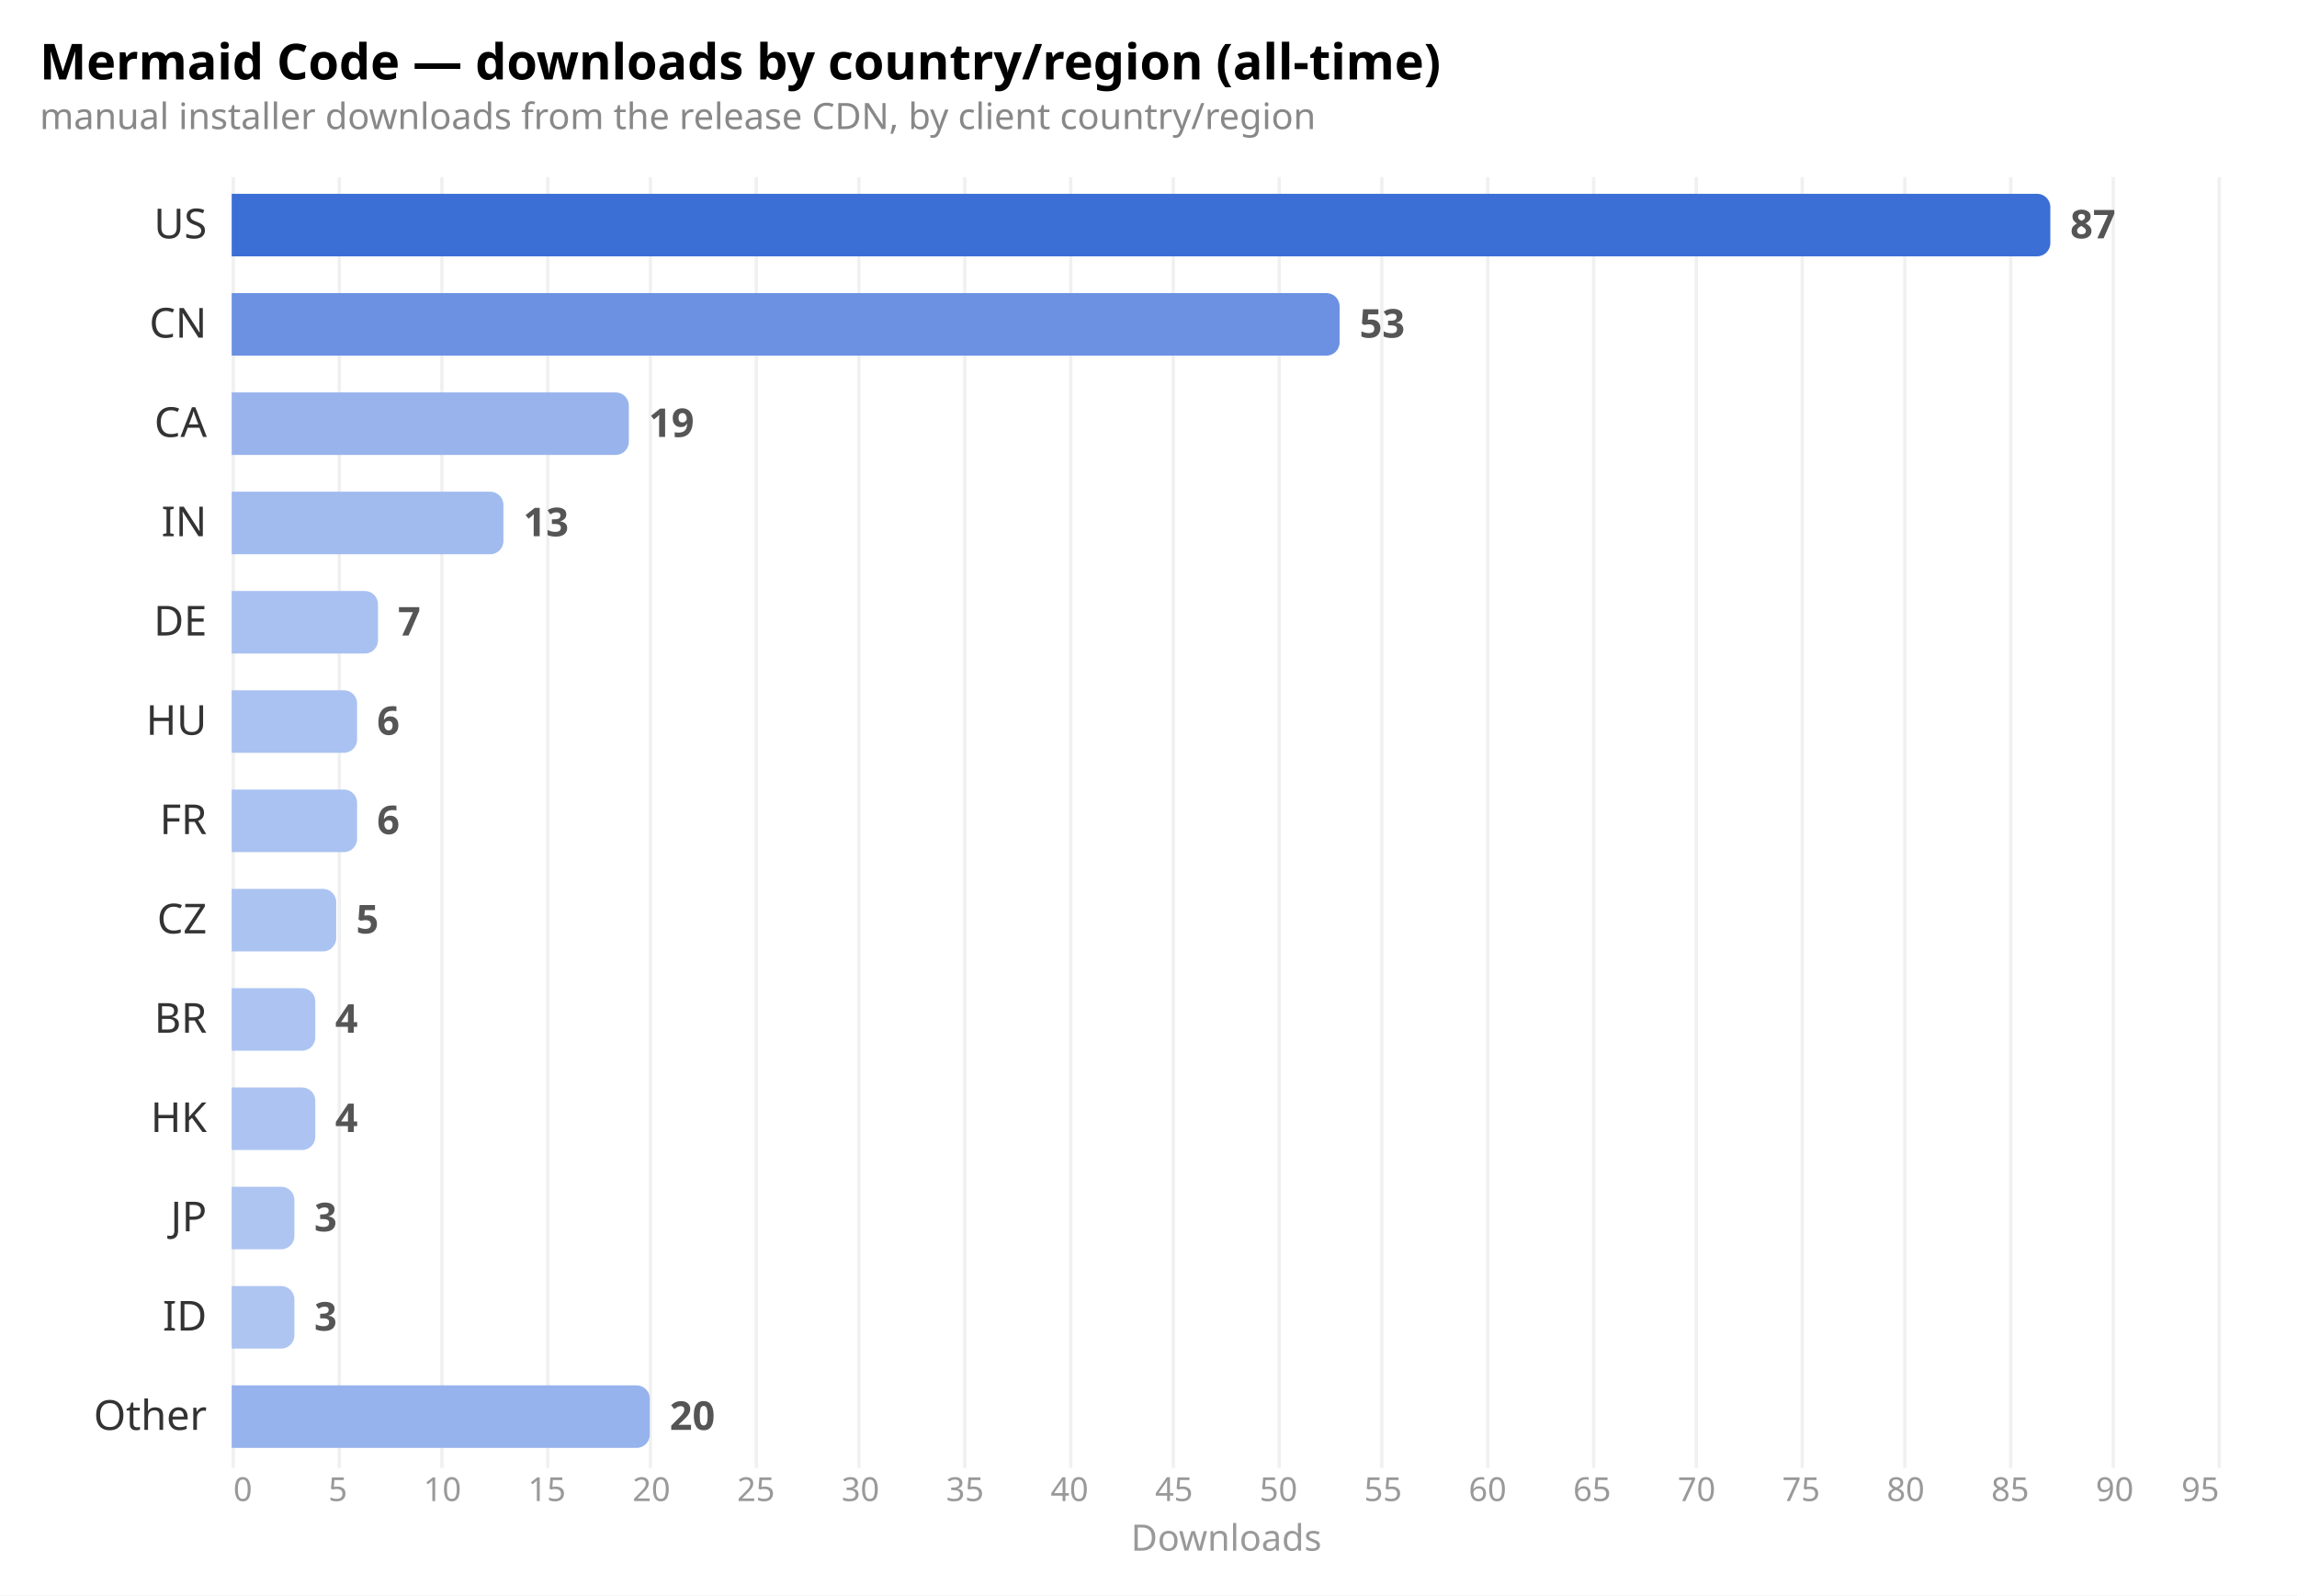
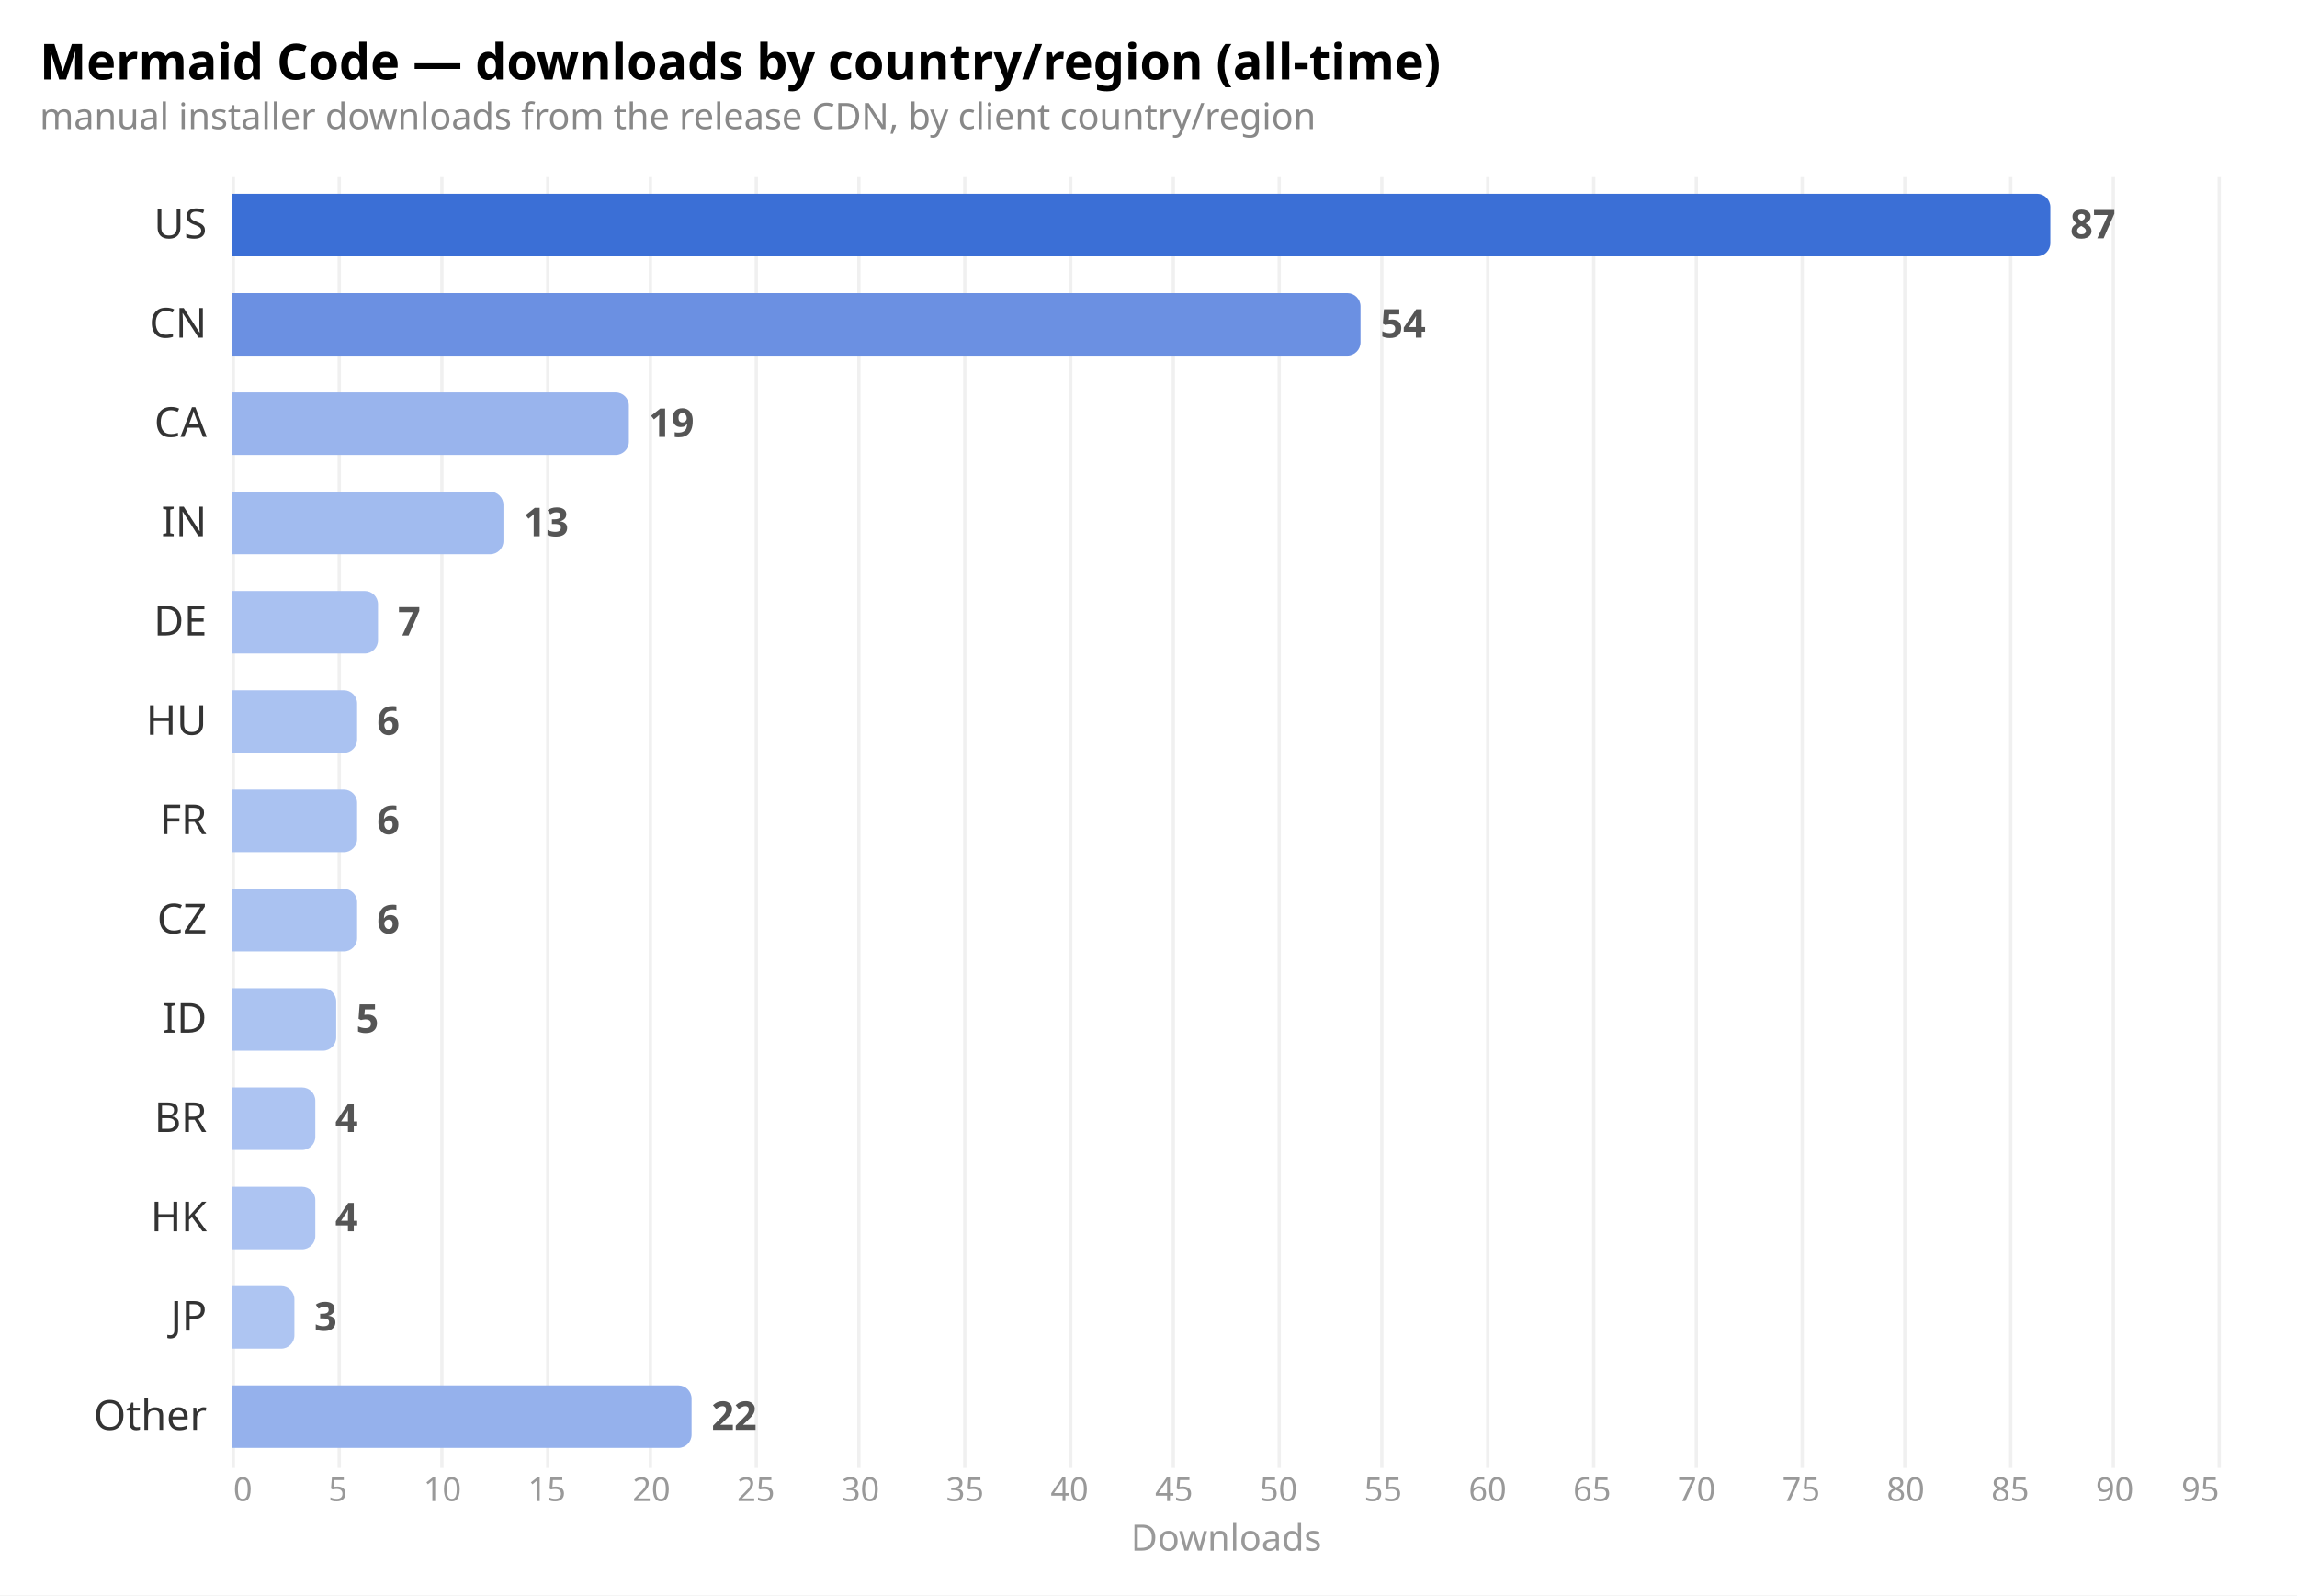
<svg xmlns="http://www.w3.org/2000/svg" version="1.1" class="marks" width="694" height="482" viewBox="0 0 694 482">
  <rect width="694" height="482" fill="white" />
  <g fill="none" stroke-miterlimit="4" transform="translate(70,53)">
    <g class="mark-group role-frame root" role="graphics-object" aria-roledescription="group mark container">
      <g transform="translate(0,0)">
        <path class="background" aria-hidden="true" d="M0,0h600v390h-600Z" />
        <g>
          <g class="mark-group role-axis" aria-hidden="true">
            <g transform="translate(0.5,390.5)">
              <path class="background" aria-hidden="true" d="M0,0h0v0h0Z" pointer-events="none" />
              <g>
                <g class="mark-rule role-axis-grid" pointer-events="none">
                  <line transform="translate(0,0)" x2="0" y2="-390" stroke="#f0f0f0" stroke-width="1" opacity="1" />
                  <line transform="translate(32,0)" x2="0" y2="-390" stroke="#f0f0f0" stroke-width="1" opacity="1" />
                  <line transform="translate(63,0)" x2="0" y2="-390" stroke="#f0f0f0" stroke-width="1" opacity="1" />
                  <line transform="translate(95,0)" x2="0" y2="-390" stroke="#f0f0f0" stroke-width="1" opacity="1" />
                  <line transform="translate(126,0)" x2="0" y2="-390" stroke="#f0f0f0" stroke-width="1" opacity="1" />
                  <line transform="translate(158,0)" x2="0" y2="-390" stroke="#f0f0f0" stroke-width="1" opacity="1" />
                  <line transform="translate(189,0)" x2="0" y2="-390" stroke="#f0f0f0" stroke-width="1" opacity="1" />
                  <line transform="translate(221,0)" x2="0" y2="-390" stroke="#f0f0f0" stroke-width="1" opacity="1" />
                  <line transform="translate(253,0)" x2="0" y2="-390" stroke="#f0f0f0" stroke-width="1" opacity="1" />
                  <line transform="translate(284,0)" x2="0" y2="-390" stroke="#f0f0f0" stroke-width="1" opacity="1" />
                  <line transform="translate(316,0)" x2="0" y2="-390" stroke="#f0f0f0" stroke-width="1" opacity="1" />
                  <line transform="translate(347,0)" x2="0" y2="-390" stroke="#f0f0f0" stroke-width="1" opacity="1" />
                  <line transform="translate(379,0)" x2="0" y2="-390" stroke="#f0f0f0" stroke-width="1" opacity="1" />
                  <line transform="translate(411,0)" x2="0" y2="-390" stroke="#f0f0f0" stroke-width="1" opacity="1" />
                  <line transform="translate(442,0)" x2="0" y2="-390" stroke="#f0f0f0" stroke-width="1" opacity="1" />
                  <line transform="translate(474,0)" x2="0" y2="-390" stroke="#f0f0f0" stroke-width="1" opacity="1" />
                  <line transform="translate(505,0)" x2="0" y2="-390" stroke="#f0f0f0" stroke-width="1" opacity="1" />
                  <line transform="translate(537,0)" x2="0" y2="-390" stroke="#f0f0f0" stroke-width="1" opacity="1" />
                  <line transform="translate(568,0)" x2="0" y2="-390" stroke="#f0f0f0" stroke-width="1" opacity="1" />
                  <line transform="translate(600,0)" x2="0" y2="-390" stroke="#f0f0f0" stroke-width="1" opacity="1" />
                </g>
              </g>
              <path class="foreground" aria-hidden="true" d="" pointer-events="none" display="none" />
            </g>
          </g>
          <g class="mark-group role-axis" role="graphics-symbol" aria-roledescription="axis" aria-label="X-axis titled 'Downloads' for a linear scale with values from 0 to 95">
            <g transform="translate(0.5,390.5)">
              <path class="background" aria-hidden="true" d="M0,0h0v0h0Z" pointer-events="none" />
              <g>
                <g class="mark-text role-axis-label" pointer-events="none">
                  <text text-anchor="start" transform="translate(0,10)" font-family="sans-serif" font-size="10px" fill="#999" opacity="1">0</text>
                  <text text-anchor="middle" transform="translate(31.57895,10)" font-family="sans-serif" font-size="10px" fill="#999" opacity="1">5</text>
                  <text text-anchor="middle" transform="translate(63.15789,10)" font-family="sans-serif" font-size="10px" fill="#999" opacity="1">10</text>
                  <text text-anchor="middle" transform="translate(94.73684,10)" font-family="sans-serif" font-size="10px" fill="#999" opacity="1">15</text>
                  <text text-anchor="middle" transform="translate(126.3158,10)" font-family="sans-serif" font-size="10px" fill="#999" opacity="1">20</text>
                  <text text-anchor="middle" transform="translate(157.8947,10)" font-family="sans-serif" font-size="10px" fill="#999" opacity="1">25</text>
                  <text text-anchor="middle" transform="translate(189.4737,10)" font-family="sans-serif" font-size="10px" fill="#999" opacity="1">30</text>
                  <text text-anchor="middle" transform="translate(221.0526,10)" font-family="sans-serif" font-size="10px" fill="#999" opacity="1">35</text>
                  <text text-anchor="middle" transform="translate(252.6316,10)" font-family="sans-serif" font-size="10px" fill="#999" opacity="1">40</text>
                  <text text-anchor="middle" transform="translate(284.2105,10)" font-family="sans-serif" font-size="10px" fill="#999" opacity="1">45</text>
                  <text text-anchor="middle" transform="translate(315.7895,10)" font-family="sans-serif" font-size="10px" fill="#999" opacity="1">50</text>
                  <text text-anchor="middle" transform="translate(347.3684,10)" font-family="sans-serif" font-size="10px" fill="#999" opacity="1">55</text>
                  <text text-anchor="middle" transform="translate(378.9474,10)" font-family="sans-serif" font-size="10px" fill="#999" opacity="1">60</text>
                  <text text-anchor="middle" transform="translate(410.5263,10)" font-family="sans-serif" font-size="10px" fill="#999" opacity="1">65</text>
                  <text text-anchor="middle" transform="translate(442.1053,10)" font-family="sans-serif" font-size="10px" fill="#999" opacity="1">70</text>
                  <text text-anchor="middle" transform="translate(473.6842,10)" font-family="sans-serif" font-size="10px" fill="#999" opacity="1">75</text>
                  <text text-anchor="middle" transform="translate(505.2632,10)" font-family="sans-serif" font-size="10px" fill="#999" opacity="1">80</text>
                  <text text-anchor="middle" transform="translate(536.8421,10)" font-family="sans-serif" font-size="10px" fill="#999" opacity="1">85</text>
                  <text text-anchor="middle" transform="translate(568.4211,10)" font-family="sans-serif" font-size="10px" fill="#999" opacity="1">90</text>
                  <text text-anchor="end" transform="translate(600,10)" font-family="sans-serif" font-size="10px" fill="#999" opacity="1">95</text>
                </g>
                <g class="mark-text role-axis-title" pointer-events="none">
                  <text text-anchor="middle" transform="translate(300,25)" font-family="sans-serif" font-size="11px" font-weight="500" fill="#999" opacity="1">Downloads</text>
                </g>
              </g>
              <path class="foreground" aria-hidden="true" d="" pointer-events="none" display="none" />
            </g>
          </g>
          <g class="mark-group role-axis" role="graphics-symbol" aria-roledescription="axis" aria-label="Y-axis for a discrete scale with 13 values: US, CN, CA, IN, DE, ending with Other">
            <g transform="translate(0.5,0.5)">
              <path class="background" aria-hidden="true" d="M0,0h0v0h0Z" pointer-events="none" />
              <g>
                <g class="mark-text role-axis-label" pointer-events="none">
                  <text text-anchor="end" transform="translate(-8,18.5)" font-family="sans-serif" font-size="12.5px" font-weight="500" fill="#333" opacity="1">US</text>
                  <text text-anchor="end" transform="translate(-8,48.5)" font-family="sans-serif" font-size="12.5px" font-weight="500" fill="#333" opacity="1">CN</text>
                  <text text-anchor="end" transform="translate(-8,78.5)" font-family="sans-serif" font-size="12.5px" font-weight="500" fill="#333" opacity="1">CA</text>
                  <text text-anchor="end" transform="translate(-8,108.5)" font-family="sans-serif" font-size="12.5px" font-weight="500" fill="#333" opacity="1">IN</text>
                  <text text-anchor="end" transform="translate(-8,138.5)" font-family="sans-serif" font-size="12.5px" font-weight="500" fill="#333" opacity="1">DE</text>
                  <text text-anchor="end" transform="translate(-8,168.5)" font-family="sans-serif" font-size="12.5px" font-weight="500" fill="#333" opacity="1">HU</text>
                  <text text-anchor="end" transform="translate(-8,198.5)" font-family="sans-serif" font-size="12.5px" font-weight="500" fill="#333" opacity="1">FR</text>
                  <text text-anchor="end" transform="translate(-8,228.5)" font-family="sans-serif" font-size="12.5px" font-weight="500" fill="#333" opacity="1">CZ</text>
-                   <text text-anchor="end" transform="translate(-8,258.5)" font-family="sans-serif" font-size="12.5px" font-weight="500" fill="#333" opacity="1">BR</text>
-                   <text text-anchor="end" transform="translate(-8,288.5)" font-family="sans-serif" font-size="12.5px" font-weight="500" fill="#333" opacity="1">HK</text>
-                   <text text-anchor="end" transform="translate(-8,318.5)" font-family="sans-serif" font-size="12.5px" font-weight="500" fill="#333" opacity="1">JP</text>
-                   <text text-anchor="end" transform="translate(-8,348.5)" font-family="sans-serif" font-size="12.5px" font-weight="500" fill="#333" opacity="1">ID</text>
+                   <text text-anchor="end" transform="translate(-8,258.5)" font-family="sans-serif" font-size="12.5px" font-weight="500" fill="#333" opacity="1">ID</text>
+                   <text text-anchor="end" transform="translate(-8,288.5)" font-family="sans-serif" font-size="12.5px" font-weight="500" fill="#333" opacity="1">BR</text>
+                   <text text-anchor="end" transform="translate(-8,318.5)" font-family="sans-serif" font-size="12.5px" font-weight="500" fill="#333" opacity="1">HK</text>
+                   <text text-anchor="end" transform="translate(-8,348.5)" font-family="sans-serif" font-size="12.5px" font-weight="500" fill="#333" opacity="1">JP</text>
                  <text text-anchor="end" transform="translate(-8,378.5)" font-family="sans-serif" font-size="12.5px" font-weight="500" fill="#333" opacity="1">Other</text>
                </g>
              </g>
              <path class="foreground" aria-hidden="true" d="" pointer-events="none" display="none" />
            </g>
          </g>
          <g class="mark-group role-scope" role="graphics-object" aria-roledescription="group mark container">
            <g transform="translate(0,5.55)">
              <path class="background" aria-hidden="true" d="M0,0L545.474,0C547.681,0,549.474,1.792,549.474,4L549.474,14.9C549.474,17.108,547.681,18.9,545.474,18.9L0,18.9C0,18.9,0,18.9,0,18.9L0,0C0,0,0,0,0,0Z" />
              <g clip-path="url(#clip1)">
                <g class="mark-group role-scope" role="graphics-object" aria-roledescription="group mark container">
                  <g transform="translate(0,0)">
                    <path class="background" aria-hidden="true" d="M0,0h0v18.9h0Z" />
                    <g>
                      <g class="mark-rect role-mark layer_0_marks" role="graphics-object" aria-roledescription="rect mark container">
                        <path aria-label="Downloads: 87; country: US; downloads: 87" role="graphics-symbol" aria-roledescription="bar" d="M0,0h549.474v18.9h-549.474Z" fill="rgb(59, 111, 214)" />
                      </g>
                    </g>
                    <path class="foreground" aria-hidden="true" d="" display="none" />
                  </g>
                </g>
              </g>
              <path class="foreground" aria-hidden="true" d="" display="none" />
            </g>
            <g transform="translate(0,35.55)">
-               <path class="background" aria-hidden="true" d="M0,0L330.737,0C332.945,0,334.737,1.792,334.737,4L334.737,14.9C334.737,17.108,332.945,18.9,330.737,18.9L0,18.9C0,18.9,0,18.9,0,18.9L0,0C0,0,0,0,0,0Z" />
+               <path class="background" aria-hidden="true" d="M0,0L337.053,0C339.26,0,341.053,1.792,341.053,4L341.053,14.9C341.053,17.108,339.26,18.9,337.053,18.9L0,18.9C0,18.9,0,18.9,0,18.9L0,0C0,0,0,0,0,0Z" />
              <g clip-path="url(#clip2)">
                <g class="mark-group role-scope" role="graphics-object" aria-roledescription="group mark container">
                  <g transform="translate(0,0)">
                    <path class="background" aria-hidden="true" d="M0,0h0v18.9h0Z" />
                    <g>
                      <g class="mark-rect role-mark layer_0_marks" role="graphics-object" aria-roledescription="rect mark container">
-                         <path aria-label="Downloads: 53; country: CN; downloads: 53" role="graphics-symbol" aria-roledescription="bar" d="M0,0h334.737v18.9h-334.737Z" fill="rgb(108, 145, 226)" />
+                         <path aria-label="Downloads: 54; country: CN; downloads: 54" role="graphics-symbol" aria-roledescription="bar" d="M0,0h341.053v18.9h-341.053Z" fill="rgb(107, 144, 226)" />
                      </g>
                    </g>
                    <path class="foreground" aria-hidden="true" d="" display="none" />
                  </g>
                </g>
              </g>
              <path class="foreground" aria-hidden="true" d="" display="none" />
            </g>
            <g transform="translate(0,65.55)">
              <path class="background" aria-hidden="true" d="M0,0L116,0C118.208,0,120,1.792,120,4L120,14.9C120,17.108,118.208,18.9,116,18.9L0,18.9C0,18.9,0,18.9,0,18.9L0,0C0,0,0,0,0,0Z" />
              <g clip-path="url(#clip3)">
                <g class="mark-group role-scope" role="graphics-object" aria-roledescription="group mark container">
                  <g transform="translate(0,0)">
                    <path class="background" aria-hidden="true" d="M0,0h0v18.9h0Z" />
                    <g>
                      <g class="mark-rect role-mark layer_0_marks" role="graphics-object" aria-roledescription="rect mark container">
                        <path aria-label="Downloads: 19; country: CA; downloads: 19" role="graphics-symbol" aria-roledescription="bar" d="M0,0h120v18.9h-120Z" fill="rgb(153, 180, 237)" />
                      </g>
                    </g>
                    <path class="foreground" aria-hidden="true" d="" display="none" />
                  </g>
                </g>
              </g>
              <path class="foreground" aria-hidden="true" d="" display="none" />
            </g>
            <g transform="translate(0,95.55)">
              <path class="background" aria-hidden="true" d="M0,0L78.105,0C80.313,0,82.105,1.792,82.105,4L82.105,14.9C82.105,17.108,80.313,18.9,78.105,18.9L0,18.9C0,18.9,0,18.9,0,18.9L0,0C0,0,0,0,0,0Z" />
              <g clip-path="url(#clip4)">
                <g class="mark-group role-scope" role="graphics-object" aria-roledescription="group mark container">
                  <g transform="translate(0,0)">
                    <path class="background" aria-hidden="true" d="M0,0h0v18.9h0Z" />
                    <g>
                      <g class="mark-rect role-mark layer_0_marks" role="graphics-object" aria-roledescription="rect mark container">
                        <path aria-label="Downloads: 13; country: IN; downloads: 13" role="graphics-symbol" aria-roledescription="bar" d="M0,0h82.105v18.9h-82.105Z" fill="rgb(161, 187, 239)" />
                      </g>
                    </g>
                    <path class="foreground" aria-hidden="true" d="" display="none" />
                  </g>
                </g>
              </g>
              <path class="foreground" aria-hidden="true" d="" display="none" />
            </g>
            <g transform="translate(0,125.55)">
              <path class="background" aria-hidden="true" d="M0,0L40.211,0C42.418,0,44.211,1.792,44.211,4L44.211,14.9C44.211,17.108,42.418,18.9,40.211,18.9L0,18.9C0,18.9,0,18.9,0,18.9L0,0C0,0,0,0,0,0Z" />
              <g clip-path="url(#clip5)">
                <g class="mark-group role-scope" role="graphics-object" aria-roledescription="group mark container">
                  <g transform="translate(0,0)">
                    <path class="background" aria-hidden="true" d="M0,0h0v18.9h0Z" />
                    <g>
                      <g class="mark-rect role-mark layer_0_marks" role="graphics-object" aria-roledescription="rect mark container">
                        <path aria-label="Downloads: 7; country: DE; downloads: 7" role="graphics-symbol" aria-roledescription="bar" d="M0,0h44.211v18.9h-44.211Z" fill="rgb(169, 193, 241)" />
                      </g>
                    </g>
                    <path class="foreground" aria-hidden="true" d="" display="none" />
                  </g>
                </g>
              </g>
              <path class="foreground" aria-hidden="true" d="" display="none" />
            </g>
            <g transform="translate(0,155.55)">
              <path class="background" aria-hidden="true" d="M0,0L33.895,0C36.102,0,37.895,1.792,37.895,4L37.895,14.9C37.895,17.108,36.102,18.9,33.895,18.9L0,18.9C0,18.9,0,18.9,0,18.9L0,0C0,0,0,0,0,0Z" />
              <g clip-path="url(#clip6)">
                <g class="mark-group role-scope" role="graphics-object" aria-roledescription="group mark container">
                  <g transform="translate(0,0)">
                    <path class="background" aria-hidden="true" d="M0,0h0v18.9h0Z" />
                    <g>
                      <g class="mark-rect role-mark layer_0_marks" role="graphics-object" aria-roledescription="rect mark container">
                        <path aria-label="Downloads: 6; country: HU; downloads: 6" role="graphics-symbol" aria-roledescription="bar" d="M0,0h37.895v18.9h-37.895Z" fill="rgb(170, 194, 241)" />
                      </g>
                    </g>
                    <path class="foreground" aria-hidden="true" d="" display="none" />
                  </g>
                </g>
              </g>
              <path class="foreground" aria-hidden="true" d="" display="none" />
            </g>
            <g transform="translate(0,185.55)">
              <path class="background" aria-hidden="true" d="M0,0L33.895,0C36.102,0,37.895,1.792,37.895,4L37.895,14.9C37.895,17.108,36.102,18.9,33.895,18.9L0,18.9C0,18.9,0,18.9,0,18.9L0,0C0,0,0,0,0,0Z" />
              <g clip-path="url(#clip7)">
                <g class="mark-group role-scope" role="graphics-object" aria-roledescription="group mark container">
                  <g transform="translate(0,0)">
                    <path class="background" aria-hidden="true" d="M0,0h0v18.9h0Z" />
                    <g>
                      <g class="mark-rect role-mark layer_0_marks" role="graphics-object" aria-roledescription="rect mark container">
                        <path aria-label="Downloads: 6; country: FR; downloads: 6" role="graphics-symbol" aria-roledescription="bar" d="M0,0h37.895v18.9h-37.895Z" fill="rgb(170, 194, 241)" />
                      </g>
                    </g>
                    <path class="foreground" aria-hidden="true" d="" display="none" />
                  </g>
                </g>
              </g>
              <path class="foreground" aria-hidden="true" d="" display="none" />
            </g>
            <g transform="translate(0,215.55)">
+               <path class="background" aria-hidden="true" d="M0,0L33.895,0C36.102,0,37.895,1.792,37.895,4L37.895,14.9C37.895,17.108,36.102,18.9,33.895,18.9L0,18.9C0,18.9,0,18.9,0,18.9L0,0C0,0,0,0,0,0Z" />
+               <g clip-path="url(#clip8)">
+                 <g class="mark-group role-scope" role="graphics-object" aria-roledescription="group mark container">
+                   <g transform="translate(0,0)">
+                     <path class="background" aria-hidden="true" d="M0,0h0v18.9h0Z" />
+                     <g>
+                       <g class="mark-rect role-mark layer_0_marks" role="graphics-object" aria-roledescription="rect mark container">
+                         <path aria-label="Downloads: 6; country: CZ; downloads: 6" role="graphics-symbol" aria-roledescription="bar" d="M0,0h37.895v18.9h-37.895Z" fill="rgb(170, 194, 241)" />
+                       </g>
+                     </g>
+                     <path class="foreground" aria-hidden="true" d="" display="none" />
+                   </g>
+                 </g>
+               </g>
+               <path class="foreground" aria-hidden="true" d="" display="none" />
+             </g>
+             <g transform="translate(0,245.55)">
              <path class="background" aria-hidden="true" d="M0,0L27.579,0C29.787,0,31.579,1.792,31.579,4L31.579,14.9C31.579,17.108,29.787,18.9,27.579,18.9L0,18.9C0,18.9,0,18.9,0,18.9L0,0C0,0,0,0,0,0Z" />
-               <g clip-path="url(#clip8)">
-                 <g class="mark-group role-scope" role="graphics-object" aria-roledescription="group mark container">
-                   <g transform="translate(0,0)">
-                     <path class="background" aria-hidden="true" d="M0,0h0v18.9h0Z" />
-                     <g>
-                       <g class="mark-rect role-mark layer_0_marks" role="graphics-object" aria-roledescription="rect mark container">
-                         <path aria-label="Downloads: 5; country: CZ; downloads: 5" role="graphics-symbol" aria-roledescription="bar" d="M0,0h31.579v18.9h-31.579Z" fill="rgb(171, 195, 241)" />
-                       </g>
-                     </g>
-                     <path class="foreground" aria-hidden="true" d="" display="none" />
-                   </g>
-                 </g>
-               </g>
-               <path class="foreground" aria-hidden="true" d="" display="none" />
-             </g>
-             <g transform="translate(0,245.55)">
-               <path class="background" aria-hidden="true" d="M0,0L21.263,0C23.471,0,25.263,1.792,25.263,4L25.263,14.9C25.263,17.108,23.471,18.9,21.263,18.9L0,18.9C0,18.9,0,18.9,0,18.9L0,0C0,0,0,0,0,0Z" />
              <g clip-path="url(#clip9)">
                <g class="mark-group role-scope" role="graphics-object" aria-roledescription="group mark container">
                  <g transform="translate(0,0)">
                    <path class="background" aria-hidden="true" d="M0,0h0v18.9h0Z" />
                    <g>
                      <g class="mark-rect role-mark layer_0_marks" role="graphics-object" aria-roledescription="rect mark container">
-                         <path aria-label="Downloads: 4; country: BR; downloads: 4" role="graphics-symbol" aria-roledescription="bar" d="M0,0h25.263v18.9h-25.263Z" fill="rgb(173, 196, 242)" />
+                         <path aria-label="Downloads: 5; country: ID; downloads: 5" role="graphics-symbol" aria-roledescription="bar" d="M0,0h31.579v18.9h-31.579Z" fill="rgb(171, 195, 241)" />
                      </g>
                    </g>
                    <path class="foreground" aria-hidden="true" d="" display="none" />
                  </g>
                </g>
              </g>
              <path class="foreground" aria-hidden="true" d="" display="none" />
            </g>
            <g transform="translate(0,275.55)">
              <path class="background" aria-hidden="true" d="M0,0L21.263,0C23.471,0,25.263,1.792,25.263,4L25.263,14.9C25.263,17.108,23.471,18.9,21.263,18.9L0,18.9C0,18.9,0,18.9,0,18.9L0,0C0,0,0,0,0,0Z" />
              <g clip-path="url(#clip10)">
                <g class="mark-group role-scope" role="graphics-object" aria-roledescription="group mark container">
                  <g transform="translate(0,0)">
                    <path class="background" aria-hidden="true" d="M0,0h0v18.9h0Z" />
                    <g>
                      <g class="mark-rect role-mark layer_0_marks" role="graphics-object" aria-roledescription="rect mark container">
+                         <path aria-label="Downloads: 4; country: BR; downloads: 4" role="graphics-symbol" aria-roledescription="bar" d="M0,0h25.263v18.9h-25.263Z" fill="rgb(173, 196, 242)" />
+                       </g>
+                     </g>
+                     <path class="foreground" aria-hidden="true" d="" display="none" />
+                   </g>
+                 </g>
+               </g>
+               <path class="foreground" aria-hidden="true" d="" display="none" />
+             </g>
+             <g transform="translate(0,305.55)">
+               <path class="background" aria-hidden="true" d="M0,0L21.263,0C23.471,0,25.263,1.792,25.263,4L25.263,14.9C25.263,17.108,23.471,18.9,21.263,18.9L0,18.9C0,18.9,0,18.9,0,18.9L0,0C0,0,0,0,0,0Z" />
+               <g clip-path="url(#clip11)">
+                 <g class="mark-group role-scope" role="graphics-object" aria-roledescription="group mark container">
+                   <g transform="translate(0,0)">
+                     <path class="background" aria-hidden="true" d="M0,0h0v18.9h0Z" />
+                     <g>
+                       <g class="mark-rect role-mark layer_0_marks" role="graphics-object" aria-roledescription="rect mark container">
                        <path aria-label="Downloads: 4; country: HK; downloads: 4" role="graphics-symbol" aria-roledescription="bar" d="M0,0h25.263v18.9h-25.263Z" fill="rgb(173, 196, 242)" />
-                       </g>
-                     </g>
-                     <path class="foreground" aria-hidden="true" d="" display="none" />
-                   </g>
-                 </g>
-               </g>
-               <path class="foreground" aria-hidden="true" d="" display="none" />
-             </g>
-             <g transform="translate(0,305.55)">
-               <path class="background" aria-hidden="true" d="M0,0L14.947,0C17.155,0,18.947,1.792,18.947,4L18.947,14.9C18.947,17.108,17.155,18.9,14.947,18.9L0,18.9C0,18.9,0,18.9,0,18.9L0,0C0,0,0,0,0,0Z" />
-               <g clip-path="url(#clip11)">
-                 <g class="mark-group role-scope" role="graphics-object" aria-roledescription="group mark container">
-                   <g transform="translate(0,0)">
-                     <path class="background" aria-hidden="true" d="M0,0h0v18.9h0Z" />
-                     <g>
-                       <g class="mark-rect role-mark layer_0_marks" role="graphics-object" aria-roledescription="rect mark container">
-                         <path aria-label="Downloads: 3; country: JP; downloads: 3" role="graphics-symbol" aria-roledescription="bar" d="M0,0h18.947v18.9h-18.947Z" fill="rgb(174, 197, 242)" />
                      </g>
                    </g>
                    <path class="foreground" aria-hidden="true" d="" display="none" />
                  </g>
                </g>
              </g>
              <path class="foreground" aria-hidden="true" d="" display="none" />
            </g>
            <g transform="translate(0,335.55)">
              <path class="background" aria-hidden="true" d="M0,0L14.947,0C17.155,0,18.947,1.792,18.947,4L18.947,14.9C18.947,17.108,17.155,18.9,14.947,18.9L0,18.9C0,18.9,0,18.9,0,18.9L0,0C0,0,0,0,0,0Z" />
              <g clip-path="url(#clip12)">
                <g class="mark-group role-scope" role="graphics-object" aria-roledescription="group mark container">
                  <g transform="translate(0,0)">
                    <path class="background" aria-hidden="true" d="M0,0h0v18.9h0Z" />
                    <g>
                      <g class="mark-rect role-mark layer_0_marks" role="graphics-object" aria-roledescription="rect mark container">
-                         <path aria-label="Downloads: 3; country: ID; downloads: 3" role="graphics-symbol" aria-roledescription="bar" d="M0,0h18.947v18.9h-18.947Z" fill="rgb(174, 197, 242)" />
+                         <path aria-label="Downloads: 3; country: JP; downloads: 3" role="graphics-symbol" aria-roledescription="bar" d="M0,0h18.947v18.9h-18.947Z" fill="rgb(174, 197, 242)" />
                      </g>
                    </g>
                    <path class="foreground" aria-hidden="true" d="" display="none" />
                  </g>
                </g>
              </g>
              <path class="foreground" aria-hidden="true" d="" display="none" />
            </g>
            <g transform="translate(0,365.55)">
-               <path class="background" aria-hidden="true" d="M0,0L122.316,0C124.523,0,126.316,1.792,126.316,4L126.316,14.9C126.316,17.108,124.523,18.9,122.316,18.9L0,18.9C0,18.9,0,18.9,0,18.9L0,0C0,0,0,0,0,0Z" />
+               <path class="background" aria-hidden="true" d="M0,0L134.947,0C137.155,0,138.947,1.792,138.947,4L138.947,14.9C138.947,17.108,137.155,18.9,134.947,18.9L0,18.9C0,18.9,0,18.9,0,18.9L0,0C0,0,0,0,0,0Z" />
              <g clip-path="url(#clip13)">
                <g class="mark-group role-scope" role="graphics-object" aria-roledescription="group mark container">
                  <g transform="translate(0,0)">
                    <path class="background" aria-hidden="true" d="M0,0h0v18.9h0Z" />
                    <g>
                      <g class="mark-rect role-mark layer_0_marks" role="graphics-object" aria-roledescription="rect mark container">
-                         <path aria-label="Downloads: 20; country: Other; downloads: 20" role="graphics-symbol" aria-roledescription="bar" d="M0,0h126.316v18.9h-126.316Z" fill="rgb(151, 179, 237)" />
+                         <path aria-label="Downloads: 22; country: Other; downloads: 22" role="graphics-symbol" aria-roledescription="bar" d="M0,0h138.947v18.9h-138.947Z" fill="rgb(149, 177, 236)" />
                      </g>
                    </g>
                    <path class="foreground" aria-hidden="true" d="" display="none" />
                  </g>
                </g>
              </g>
              <path class="foreground" aria-hidden="true" d="" display="none" />
            </g>
          </g>
          <g class="mark-text role-mark layer_1_marks" role="graphics-object" aria-roledescription="text mark container">
            <text aria-label="Downloads: 87; country: US; downloads: 87" role="graphics-symbol" aria-roledescription="text mark" text-anchor="start" transform="translate(555.4737,19)" font-family="sans-serif" font-size="12px" font-weight="600" fill="#555">87</text>
-             <text aria-label="Downloads: 53; country: CN; downloads: 53" role="graphics-symbol" aria-roledescription="text mark" text-anchor="start" transform="translate(340.7368,49)" font-family="sans-serif" font-size="12px" font-weight="600" fill="#555">53</text>
+             <text aria-label="Downloads: 54; country: CN; downloads: 54" role="graphics-symbol" aria-roledescription="text mark" text-anchor="start" transform="translate(347.0526,49)" font-family="sans-serif" font-size="12px" font-weight="600" fill="#555">54</text>
            <text aria-label="Downloads: 19; country: CA; downloads: 19" role="graphics-symbol" aria-roledescription="text mark" text-anchor="start" transform="translate(126,79)" font-family="sans-serif" font-size="12px" font-weight="600" fill="#555">19</text>
            <text aria-label="Downloads: 13; country: IN; downloads: 13" role="graphics-symbol" aria-roledescription="text mark" text-anchor="start" transform="translate(88.10526,109)" font-family="sans-serif" font-size="12px" font-weight="600" fill="#555">13</text>
            <text aria-label="Downloads: 7; country: DE; downloads: 7" role="graphics-symbol" aria-roledescription="text mark" text-anchor="start" transform="translate(50.21053,139)" font-family="sans-serif" font-size="12px" font-weight="600" fill="#555">7</text>
            <text aria-label="Downloads: 6; country: HU; downloads: 6" role="graphics-symbol" aria-roledescription="text mark" text-anchor="start" transform="translate(43.89474,169)" font-family="sans-serif" font-size="12px" font-weight="600" fill="#555">6</text>
            <text aria-label="Downloads: 6; country: FR; downloads: 6" role="graphics-symbol" aria-roledescription="text mark" text-anchor="start" transform="translate(43.89474,199)" font-family="sans-serif" font-size="12px" font-weight="600" fill="#555">6</text>
-             <text aria-label="Downloads: 5; country: CZ; downloads: 5" role="graphics-symbol" aria-roledescription="text mark" text-anchor="start" transform="translate(37.57895,229)" font-family="sans-serif" font-size="12px" font-weight="600" fill="#555">5</text>
-             <text aria-label="Downloads: 4; country: BR; downloads: 4" role="graphics-symbol" aria-roledescription="text mark" text-anchor="start" transform="translate(31.26316,259)" font-family="sans-serif" font-size="12px" font-weight="600" fill="#555">4</text>
-             <text aria-label="Downloads: 4; country: HK; downloads: 4" role="graphics-symbol" aria-roledescription="text mark" text-anchor="start" transform="translate(31.26316,289)" font-family="sans-serif" font-size="12px" font-weight="600" fill="#555">4</text>
-             <text aria-label="Downloads: 3; country: JP; downloads: 3" role="graphics-symbol" aria-roledescription="text mark" text-anchor="start" transform="translate(24.94737,319)" font-family="sans-serif" font-size="12px" font-weight="600" fill="#555">3</text>
-             <text aria-label="Downloads: 3; country: ID; downloads: 3" role="graphics-symbol" aria-roledescription="text mark" text-anchor="start" transform="translate(24.94737,349)" font-family="sans-serif" font-size="12px" font-weight="600" fill="#555">3</text>
-             <text aria-label="Downloads: 20; country: Other; downloads: 20" role="graphics-symbol" aria-roledescription="text mark" text-anchor="start" transform="translate(132.3158,379)" font-family="sans-serif" font-size="12px" font-weight="600" fill="#555">20</text>
+             <text aria-label="Downloads: 6; country: CZ; downloads: 6" role="graphics-symbol" aria-roledescription="text mark" text-anchor="start" transform="translate(43.89474,229)" font-family="sans-serif" font-size="12px" font-weight="600" fill="#555">6</text>
+             <text aria-label="Downloads: 5; country: ID; downloads: 5" role="graphics-symbol" aria-roledescription="text mark" text-anchor="start" transform="translate(37.57895,259)" font-family="sans-serif" font-size="12px" font-weight="600" fill="#555">5</text>
+             <text aria-label="Downloads: 4; country: BR; downloads: 4" role="graphics-symbol" aria-roledescription="text mark" text-anchor="start" transform="translate(31.26316,289)" font-family="sans-serif" font-size="12px" font-weight="600" fill="#555">4</text>
+             <text aria-label="Downloads: 4; country: HK; downloads: 4" role="graphics-symbol" aria-roledescription="text mark" text-anchor="start" transform="translate(31.26316,319)" font-family="sans-serif" font-size="12px" font-weight="600" fill="#555">4</text>
+             <text aria-label="Downloads: 3; country: JP; downloads: 3" role="graphics-symbol" aria-roledescription="text mark" text-anchor="start" transform="translate(24.94737,349)" font-family="sans-serif" font-size="12px" font-weight="600" fill="#555">3</text>
+             <text aria-label="Downloads: 22; country: Other; downloads: 22" role="graphics-symbol" aria-roledescription="text mark" text-anchor="start" transform="translate(144.9474,379)" font-family="sans-serif" font-size="12px" font-weight="600" fill="#555">22</text>
          </g>
          <g class="mark-group role-title">
            <g transform="translate(-58,-41)">
              <path class="background" aria-hidden="true" d="M0,0h0v0h0Z" pointer-events="none" />
              <g>
                <g class="mark-text role-title-text" role="graphics-symbol" aria-roledescription="title" aria-label="Title text 'Mermaid Code — downloads by country/region (all-time)'" pointer-events="none">
                  <text text-anchor="start" transform="translate(0,12)" font-family="sans-serif" font-size="15px" font-weight="600" fill="#000" opacity="1">Mermaid Code — downloads by country/region (all-time)</text>
                </g>
                <g class="mark-text role-title-subtitle" role="graphics-symbol" aria-roledescription="subtitle" aria-label="Subtitle text 'manual installer downloads from the release CDN, by client country/region'" pointer-events="none">
                  <text text-anchor="start" transform="translate(0,27)" font-family="sans-serif" font-size="11px" fill="#888" opacity="1">manual installer downloads from the release CDN, by client country/region</text>
                </g>
              </g>
              <path class="foreground" aria-hidden="true" d="" pointer-events="none" display="none" />
            </g>
          </g>
        </g>
        <path class="foreground" aria-hidden="true" d="" display="none" />
      </g>
    </g>
  </g>
  <defs>
    <clipPath id="clip1">
      <path d="M0,0L545.474,0C547.681,0,549.474,1.792,549.474,4L549.474,14.9C549.474,17.108,547.681,18.9,545.474,18.9L0,18.9C0,18.9,0,18.9,0,18.9L0,0C0,0,0,0,0,0Z" />
    </clipPath>
    <clipPath id="clip2">
-       <path d="M0,0L330.737,0C332.945,0,334.737,1.792,334.737,4L334.737,14.9C334.737,17.108,332.945,18.9,330.737,18.9L0,18.9C0,18.9,0,18.9,0,18.9L0,0C0,0,0,0,0,0Z" />
+       <path d="M0,0L337.053,0C339.26,0,341.053,1.792,341.053,4L341.053,14.9C341.053,17.108,339.26,18.9,337.053,18.9L0,18.9C0,18.9,0,18.9,0,18.9L0,0C0,0,0,0,0,0Z" />
    </clipPath>
    <clipPath id="clip3">
      <path d="M0,0L116,0C118.208,0,120,1.792,120,4L120,14.9C120,17.108,118.208,18.9,116,18.9L0,18.9C0,18.9,0,18.9,0,18.9L0,0C0,0,0,0,0,0Z" />
    </clipPath>
    <clipPath id="clip4">
      <path d="M0,0L78.105,0C80.313,0,82.105,1.792,82.105,4L82.105,14.9C82.105,17.108,80.313,18.9,78.105,18.9L0,18.9C0,18.9,0,18.9,0,18.9L0,0C0,0,0,0,0,0Z" />
    </clipPath>
    <clipPath id="clip5">
      <path d="M0,0L40.211,0C42.418,0,44.211,1.792,44.211,4L44.211,14.9C44.211,17.108,42.418,18.9,40.211,18.9L0,18.9C0,18.9,0,18.9,0,18.9L0,0C0,0,0,0,0,0Z" />
    </clipPath>
    <clipPath id="clip6">
      <path d="M0,0L33.895,0C36.102,0,37.895,1.792,37.895,4L37.895,14.9C37.895,17.108,36.102,18.9,33.895,18.9L0,18.9C0,18.9,0,18.9,0,18.9L0,0C0,0,0,0,0,0Z" />
    </clipPath>
    <clipPath id="clip7">
      <path d="M0,0L33.895,0C36.102,0,37.895,1.792,37.895,4L37.895,14.9C37.895,17.108,36.102,18.9,33.895,18.9L0,18.9C0,18.9,0,18.9,0,18.9L0,0C0,0,0,0,0,0Z" />
    </clipPath>
    <clipPath id="clip8">
+       <path d="M0,0L33.895,0C36.102,0,37.895,1.792,37.895,4L37.895,14.9C37.895,17.108,36.102,18.9,33.895,18.9L0,18.9C0,18.9,0,18.9,0,18.9L0,0C0,0,0,0,0,0Z" />
+     </clipPath>
+     <clipPath id="clip9">
      <path d="M0,0L27.579,0C29.787,0,31.579,1.792,31.579,4L31.579,14.9C31.579,17.108,29.787,18.9,27.579,18.9L0,18.9C0,18.9,0,18.9,0,18.9L0,0C0,0,0,0,0,0Z" />
-     </clipPath>
-     <clipPath id="clip9">
-       <path d="M0,0L21.263,0C23.471,0,25.263,1.792,25.263,4L25.263,14.9C25.263,17.108,23.471,18.9,21.263,18.9L0,18.9C0,18.9,0,18.9,0,18.9L0,0C0,0,0,0,0,0Z" />
    </clipPath>
    <clipPath id="clip10">
      <path d="M0,0L21.263,0C23.471,0,25.263,1.792,25.263,4L25.263,14.9C25.263,17.108,23.471,18.9,21.263,18.9L0,18.9C0,18.9,0,18.9,0,18.9L0,0C0,0,0,0,0,0Z" />
    </clipPath>
    <clipPath id="clip11">
-       <path d="M0,0L14.947,0C17.155,0,18.947,1.792,18.947,4L18.947,14.9C18.947,17.108,17.155,18.9,14.947,18.9L0,18.9C0,18.9,0,18.9,0,18.9L0,0C0,0,0,0,0,0Z" />
+       <path d="M0,0L21.263,0C23.471,0,25.263,1.792,25.263,4L25.263,14.9C25.263,17.108,23.471,18.9,21.263,18.9L0,18.9C0,18.9,0,18.9,0,18.9L0,0C0,0,0,0,0,0Z" />
    </clipPath>
    <clipPath id="clip12">
      <path d="M0,0L14.947,0C17.155,0,18.947,1.792,18.947,4L18.947,14.9C18.947,17.108,17.155,18.9,14.947,18.9L0,18.9C0,18.9,0,18.9,0,18.9L0,0C0,0,0,0,0,0Z" />
    </clipPath>
    <clipPath id="clip13">
-       <path d="M0,0L122.316,0C124.523,0,126.316,1.792,126.316,4L126.316,14.9C126.316,17.108,124.523,18.9,122.316,18.9L0,18.9C0,18.9,0,18.9,0,18.9L0,0C0,0,0,0,0,0Z" />
+       <path d="M0,0L134.947,0C137.155,0,138.947,1.792,138.947,4L138.947,14.9C138.947,17.108,137.155,18.9,134.947,18.9L0,18.9C0,18.9,0,18.9,0,18.9L0,0C0,0,0,0,0,0Z" />
    </clipPath>
  </defs>
</svg>
